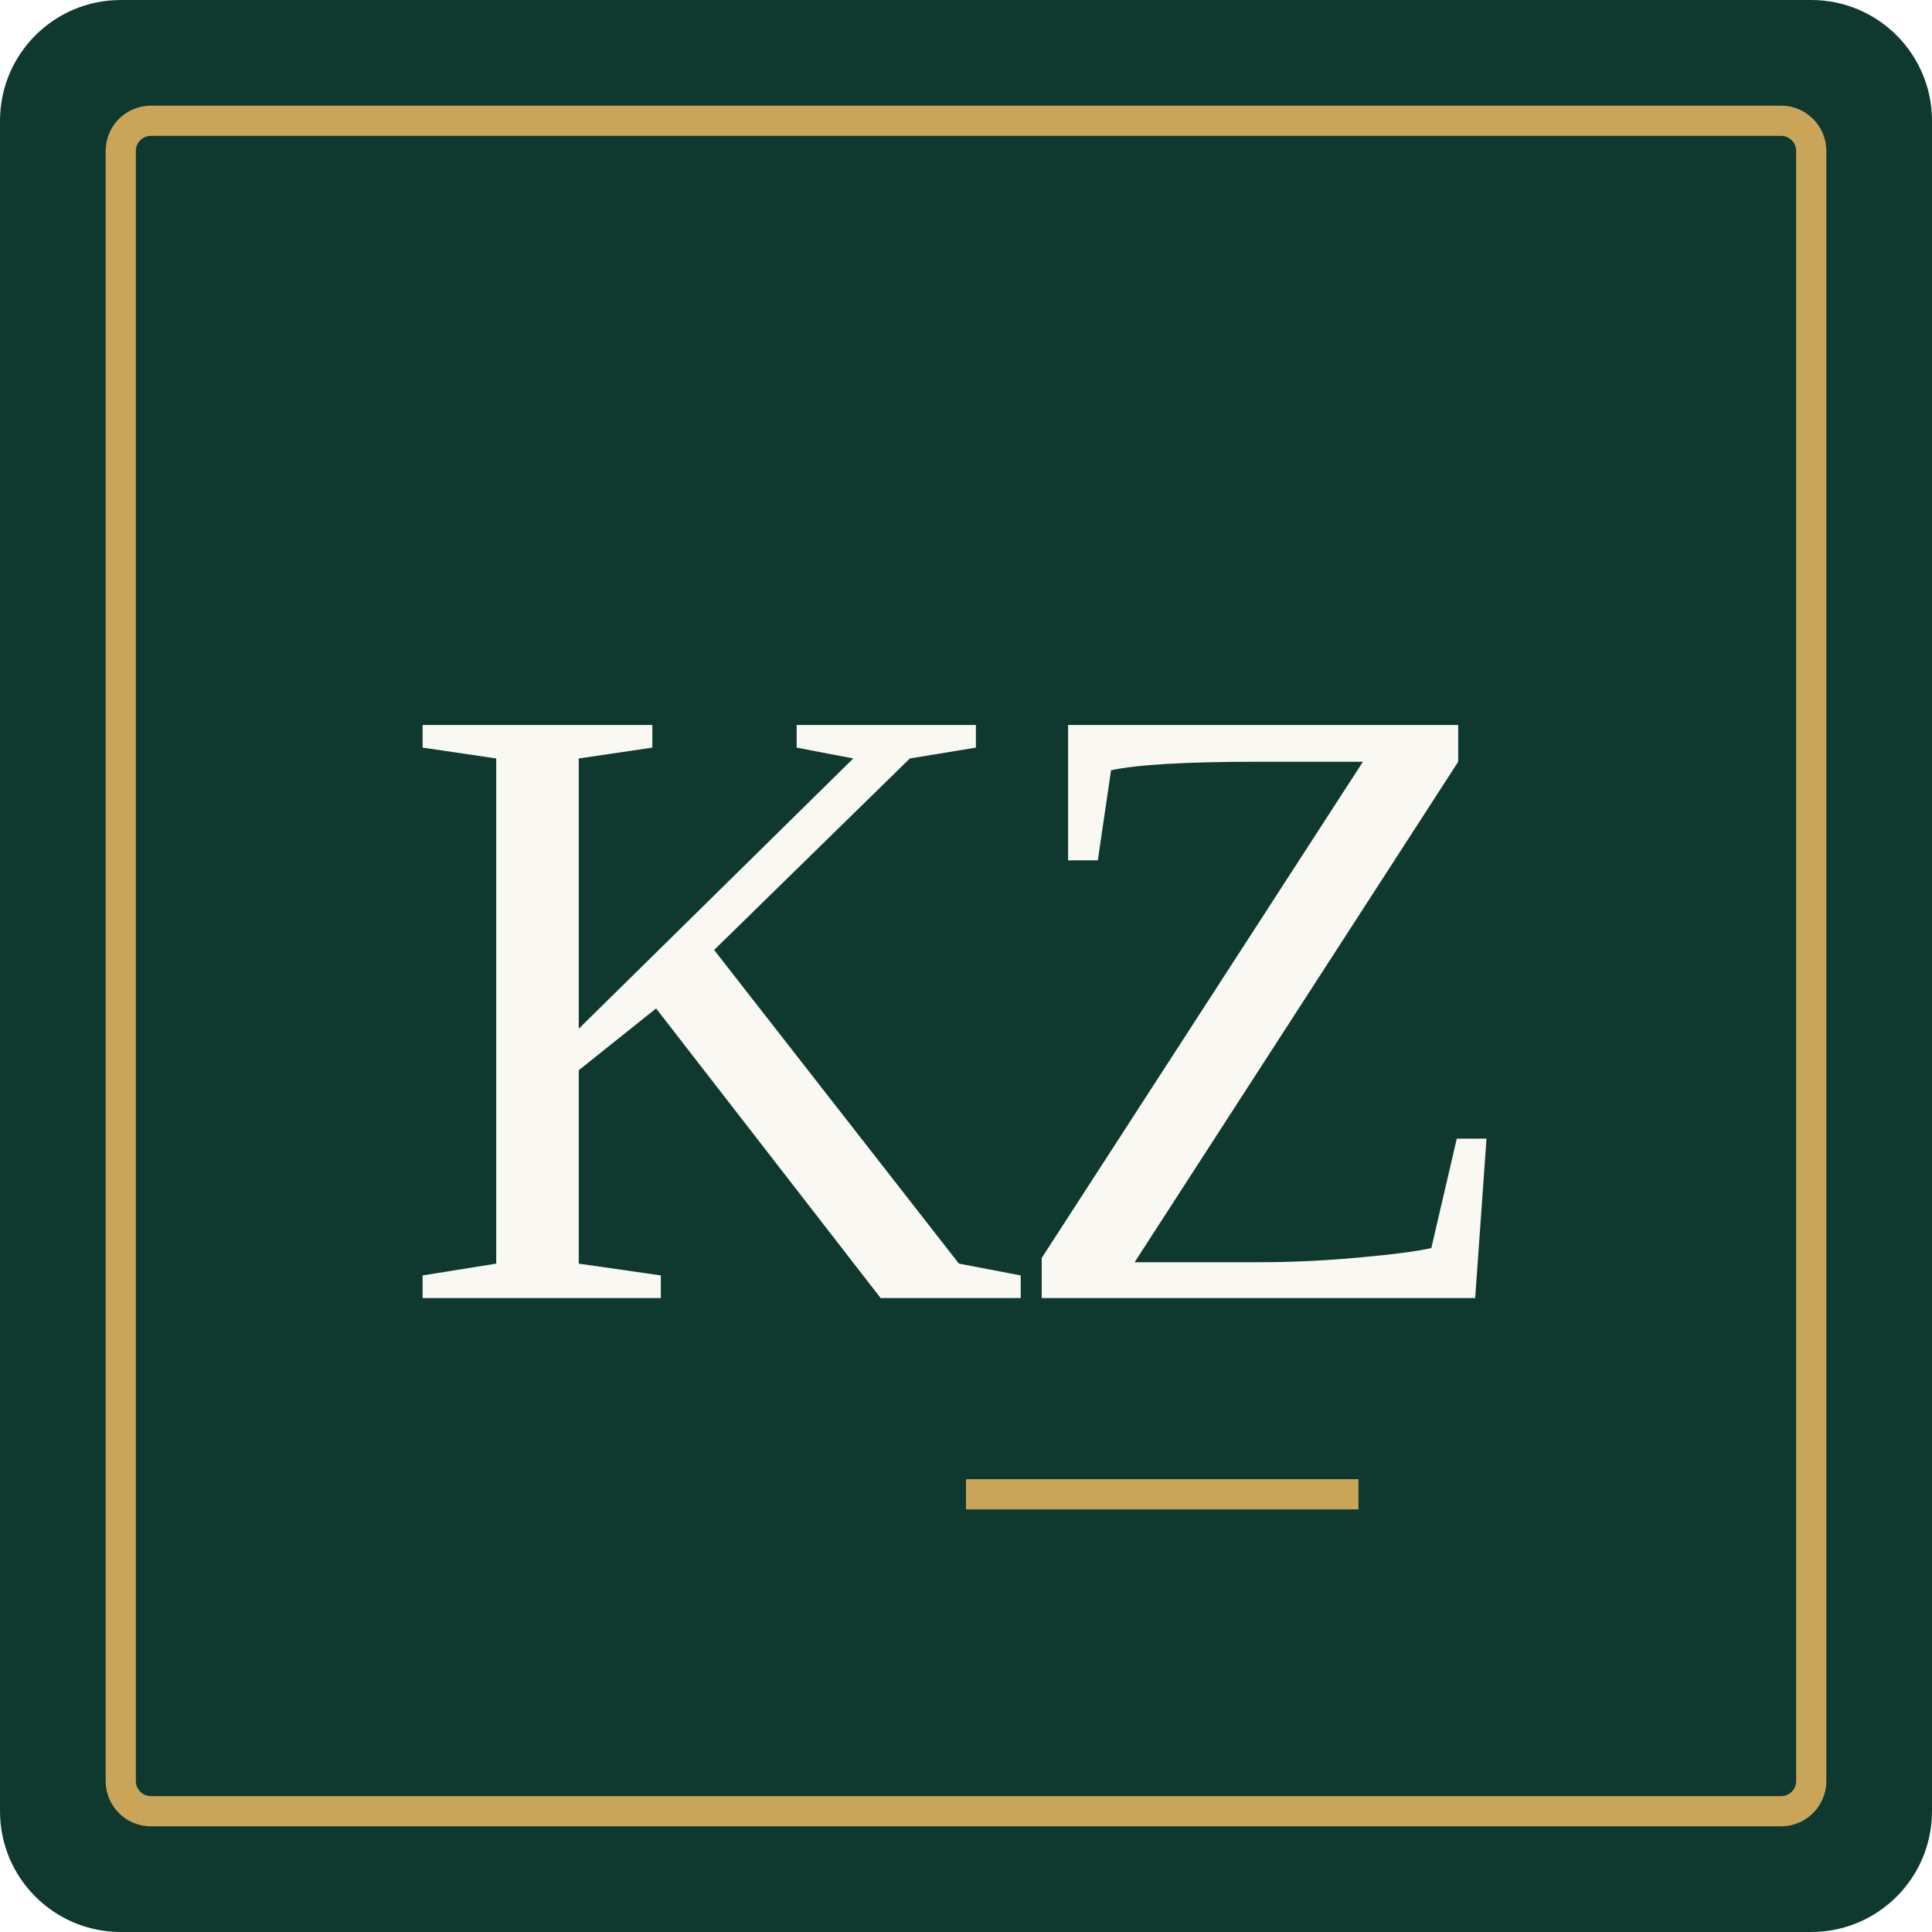
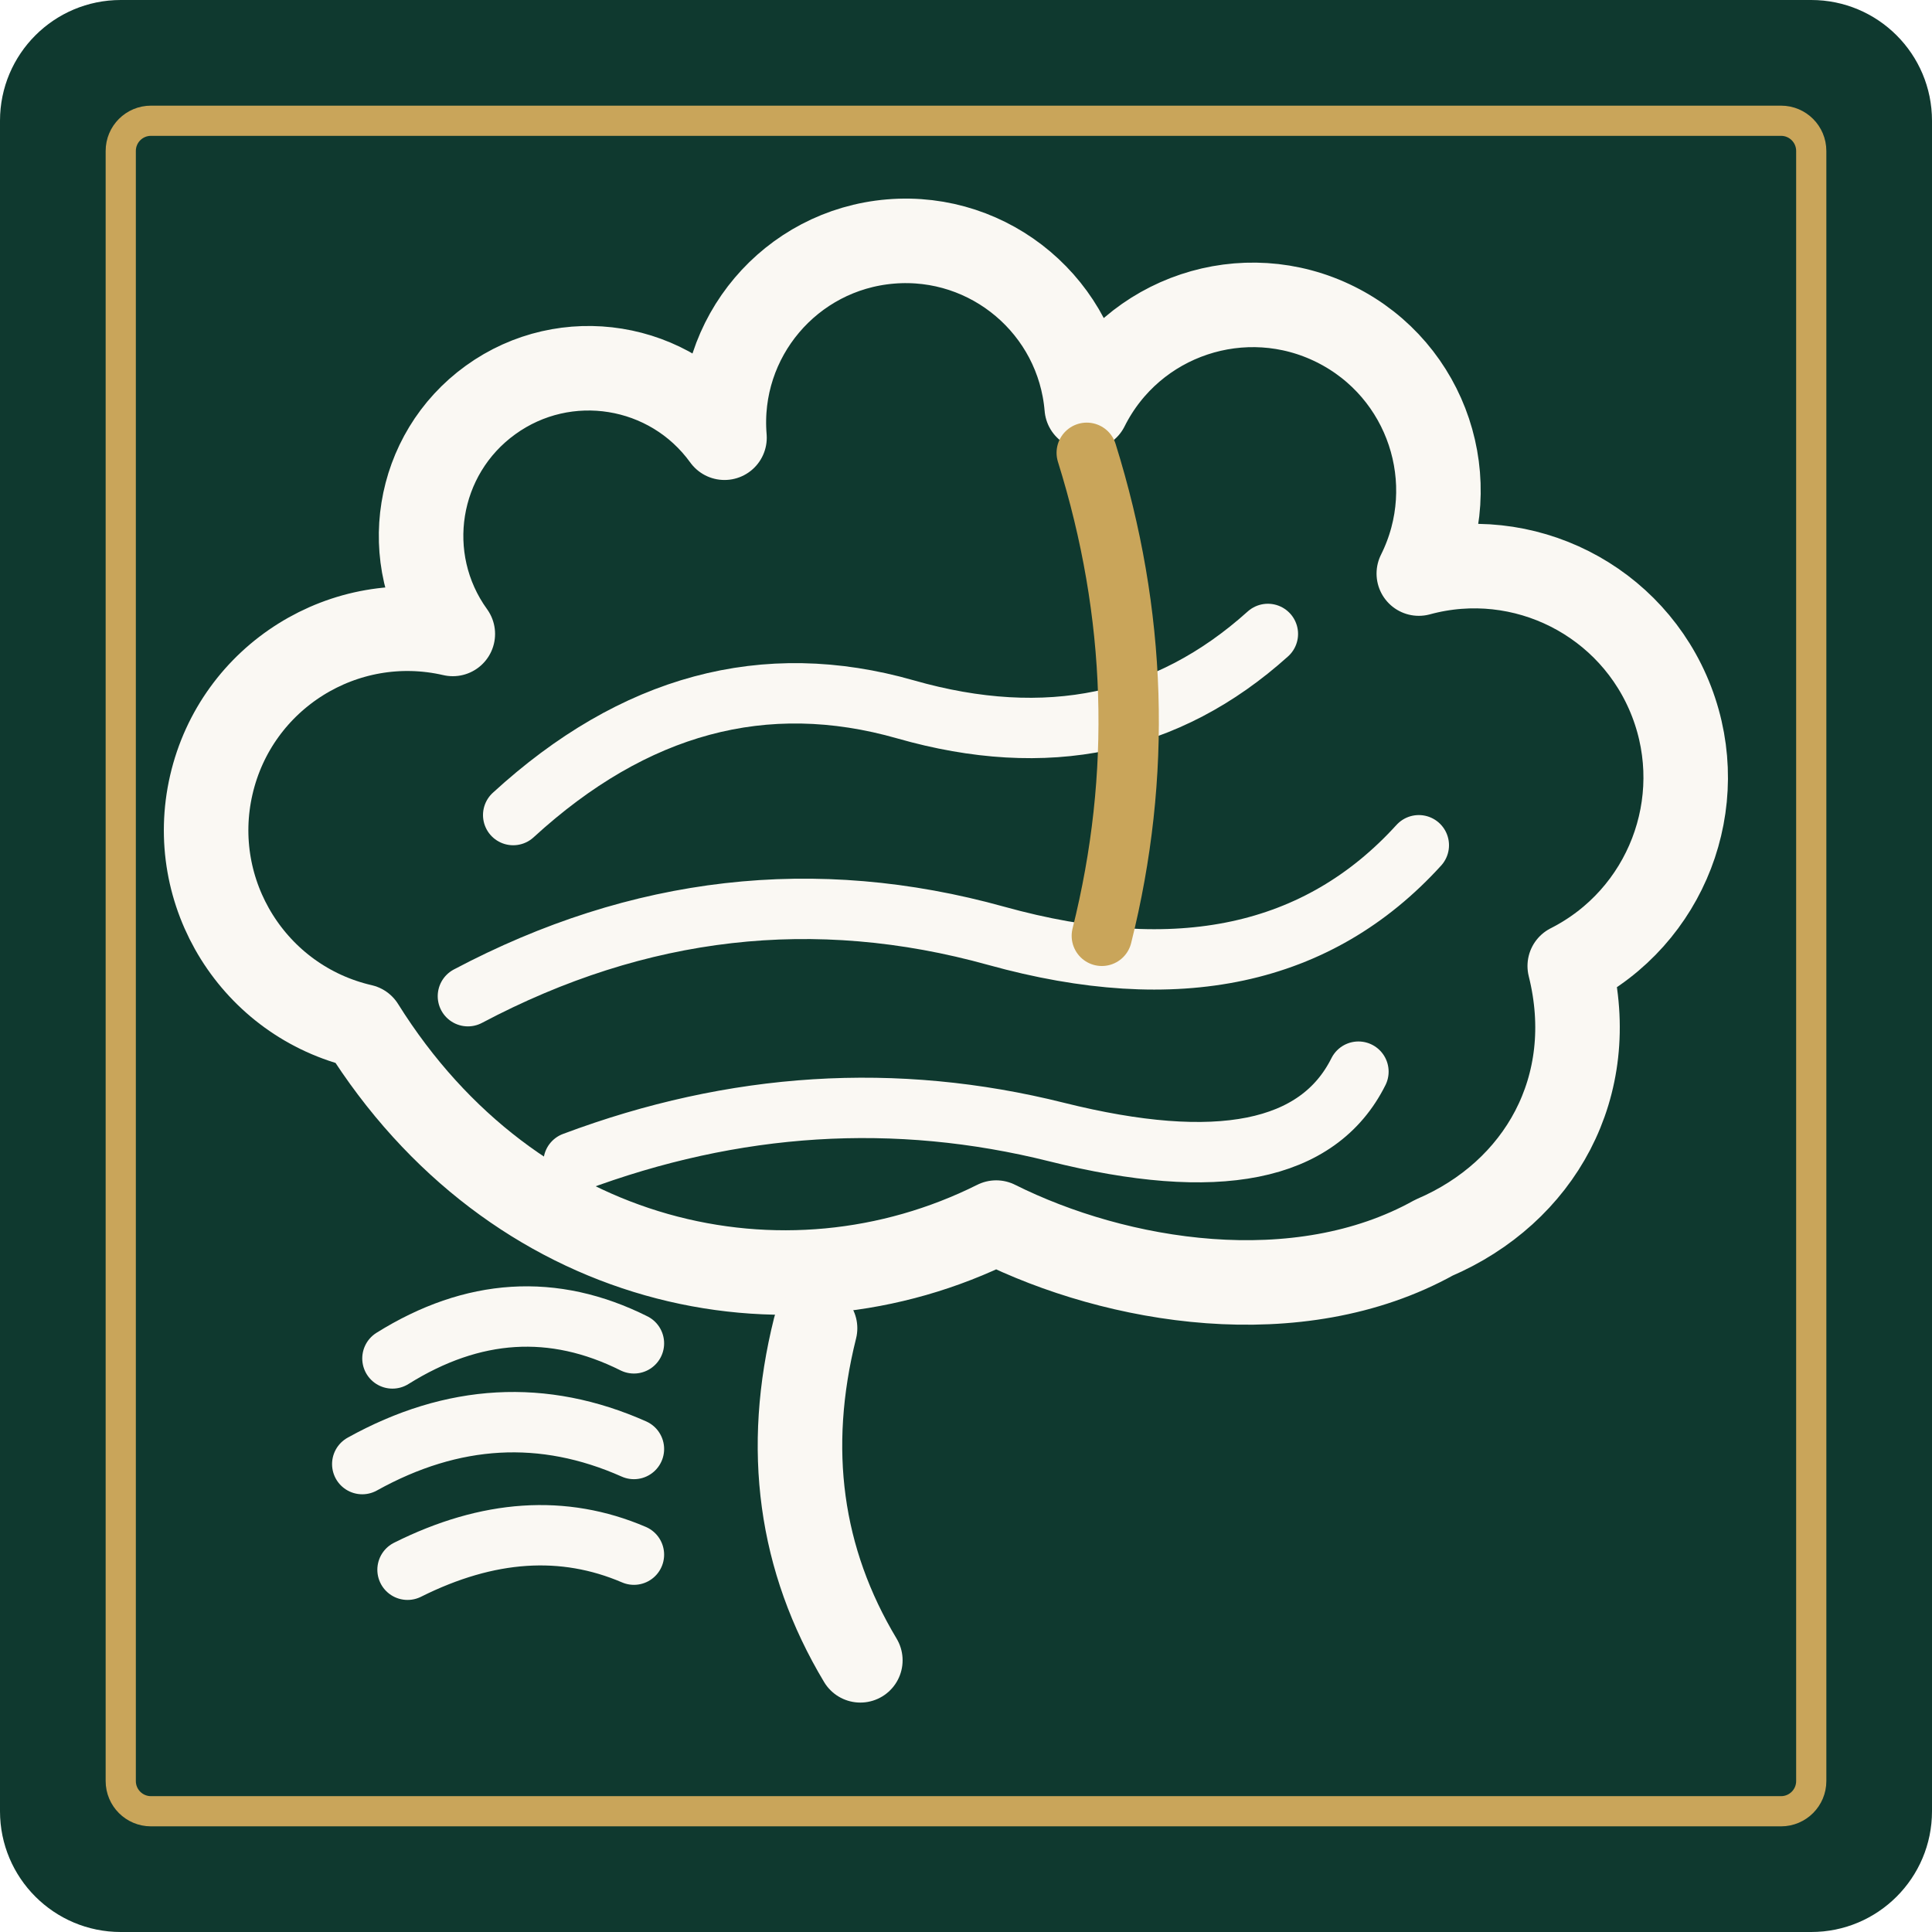
- <svg xmlns="http://www.w3.org/2000/svg" viewBox="0 0 64 64" role="img" aria-label="Dr. Khalid Khan Zadran monogram">
+ <svg xmlns="http://www.w3.org/2000/svg" viewBox="0 0 64 64" role="img" aria-label="Dr. Khalid Khan Zadran neurosurgery mark">
  <rect width="64" height="64" rx="4" fill="#0F392F" />
  <rect x="4" y="4" width="56" height="56" rx="1" fill="none" stroke="#C9A55A" stroke-width="1" />
-   <text x="32" y="43" text-anchor="middle" font-family="Georgia, 'Times New Roman', serif" font-size="29" letter-spacing="-1" fill="#FAF8F3">KZ</text>
-   <rect x="32" y="49" width="13" height="1" fill="#C9A55A" />
+   <g fill="none" stroke-linecap="round" stroke-linejoin="round">
+     <path d="M12 34 A6.5 6.5 0 0 1 15 21 A5.5 5.5 0 0 1 24 14.5 A6 6 0 0 1 36 13.5 A5.5 5.5 0 0 1 47 19 A7 7 0 0 1 52 32 C53 36 51 39.5 47.5 41 C43 43.5 37 42.5 33 40.5 C26 44 17 42 12 34 Z" stroke="#FAF8F3" stroke-width="2.8" />
+     <path d="M17 27 Q23 21.5 30 23.5 T42 21" stroke="#FAF8F3" stroke-width="2" />
+     <path d="M15.5 33 Q24 28.5 33 31 T47 28" stroke="#FAF8F3" stroke-width="2" />
+     <path d="M19 38.5 Q27 35.5 35 37.5 T45 35.5" stroke="#FAF8F3" stroke-width="2" />
+     <path d="M36 15 Q38.5 23 36.5 31" stroke="#C9A55A" stroke-width="2" />
+     <path d="M13 45 Q17 42.5 21 44.5" stroke="#FAF8F3" stroke-width="2" />
+     <path d="M12 48.5 Q16.5 46 21 48" stroke="#FAF8F3" stroke-width="2" />
+     <path d="M13.5 52 Q17.5 50 21 51.5" stroke="#FAF8F3" stroke-width="2" />
+     <path d="M27 44 Q25.5 50 28.5 55" stroke="#FAF8F3" stroke-width="2.8" />
+   </g>
</svg>
